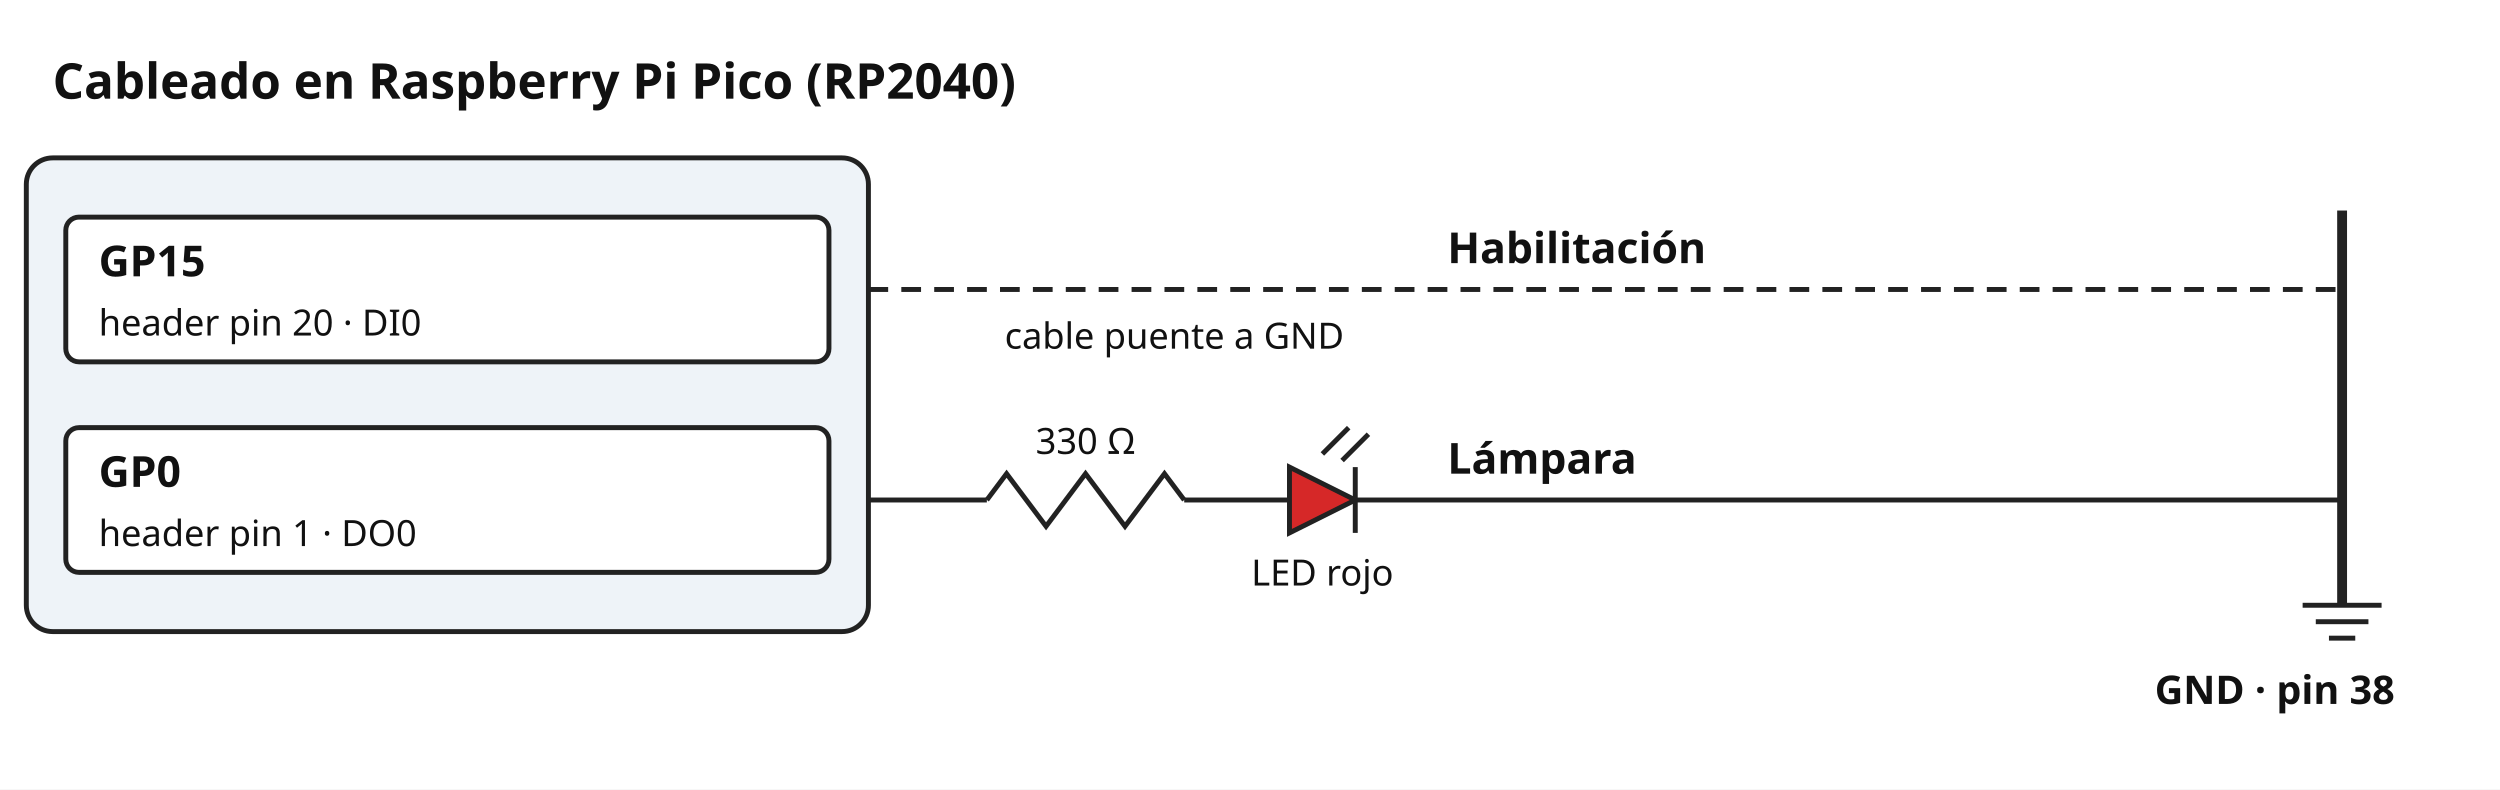
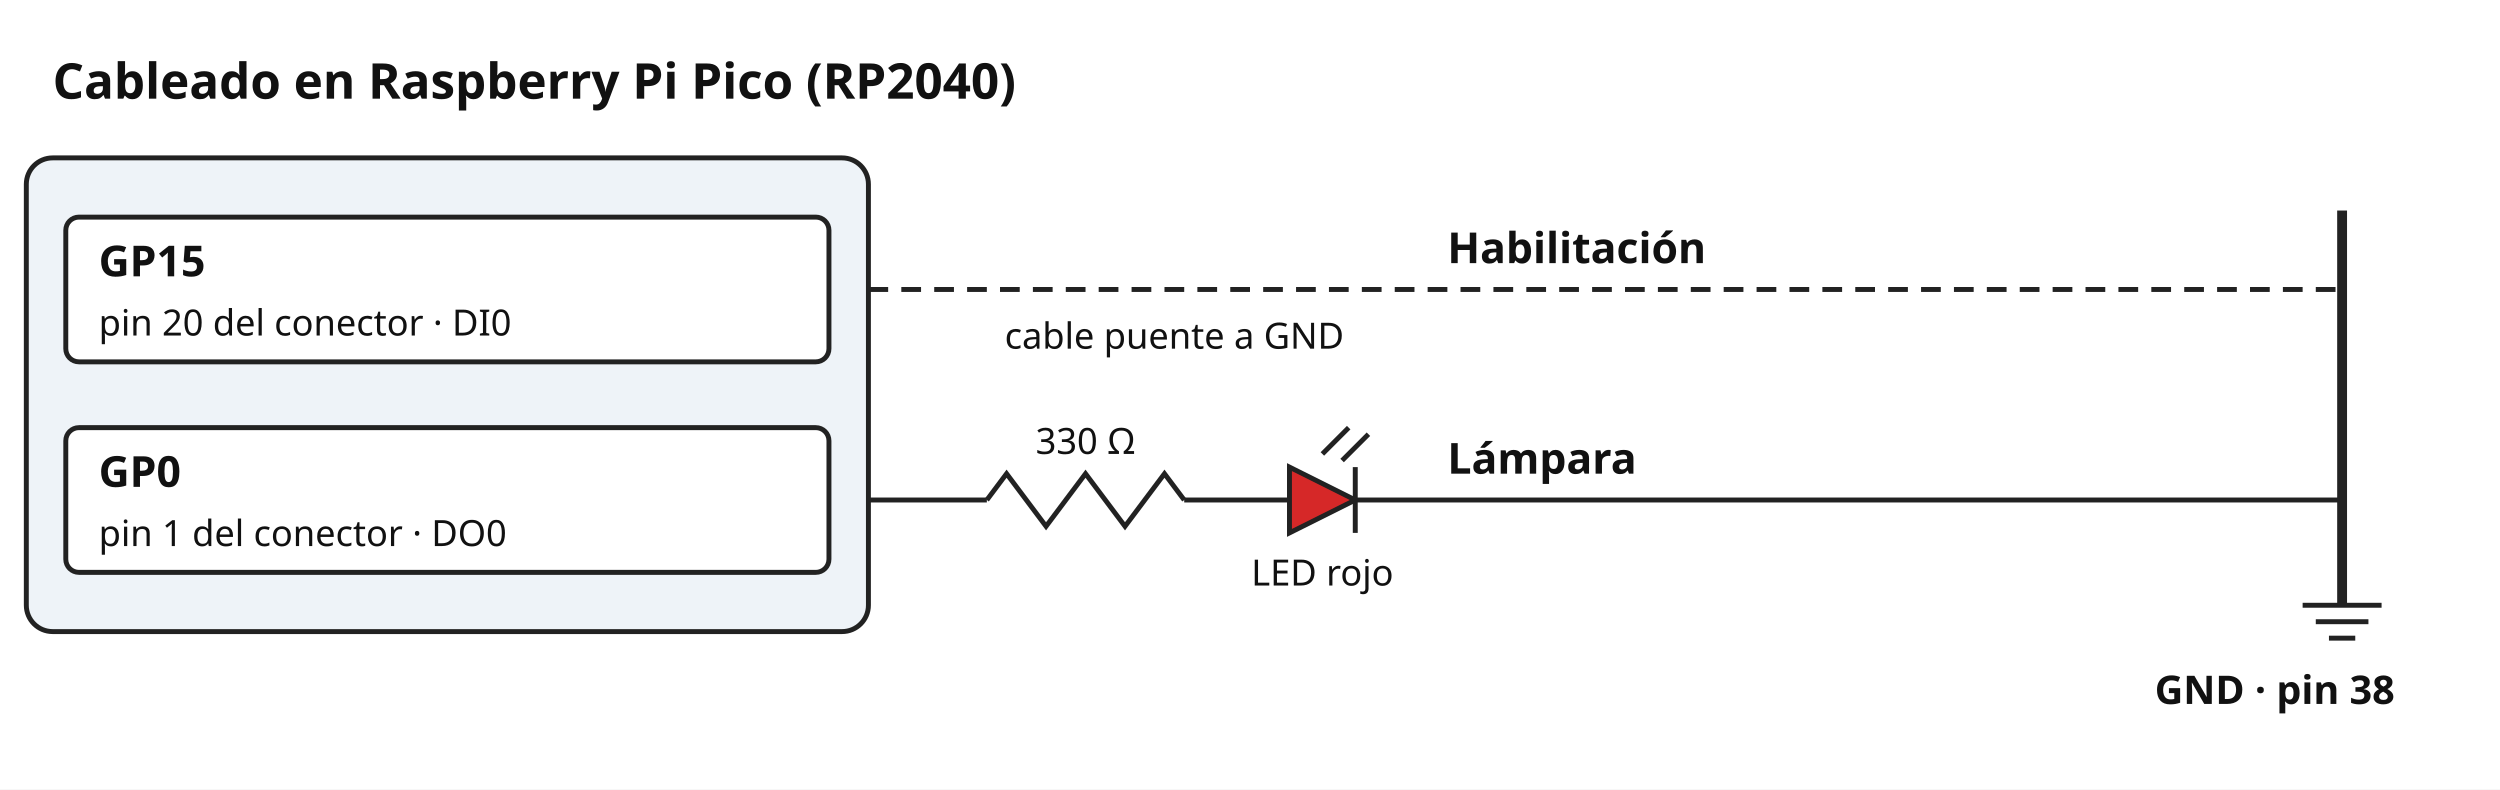
<svg xmlns="http://www.w3.org/2000/svg" viewBox="0 0 760 240" width="760" height="240" role="img" aria-labelledby="wiring-rpi-pico-rp2040-title wiring-rpi-pico-rp2040-desc" font-family="sans-serif" fill="#111111" stroke="#222222" stroke-width="1.5">
  <rect width="760" height="240" fill="#ffffff" stroke="none" />
  <text stroke="none" x="16" y="30" font-size="15" font-weight="bold">Cableado en Raspberry Pi Pico (RP2040)</text>
  <rect x="8" y="48" width="256" height="144" rx="8" fill="#eef3f8" />
  <rect x="20" y="66" width="232" height="44" rx="4" fill="#ffffff" />
  <text stroke="none" x="30" y="84" font-size="13" font-weight="bold">GP15</text>
-   <text stroke="none" x="30" y="102" font-size="11">header pin 20 · DI0</text>
+   <text stroke="none" x="30" y="102" font-size="11">pin 20 del conector · DI0</text>
  <text stroke="none" x="440" y="80" font-size="13" font-weight="bold">Habilitación</text>
  <polyline points="264,88 712,88" fill="none" stroke-dasharray="6 4" />
  <text stroke="none" x="357" y="106" text-anchor="middle" font-size="11">cable puente a GND</text>
  <rect x="20" y="130" width="232" height="44" rx="4" fill="#ffffff" />
  <text stroke="none" x="30" y="148" font-size="13" font-weight="bold">GP0</text>
-   <text stroke="none" x="30" y="166" font-size="11">header pin 1 · DO0</text>
+   <text stroke="none" x="30" y="166" font-size="11">pin 1 del conector · DO0</text>
  <text stroke="none" x="440" y="144" font-size="13" font-weight="bold">Lámpara</text>
  <polyline points="264,152 300,152" fill="none" />
  <polyline points="300,152 306,144 318,160 330,144 342,160 354,144 360,152" fill="none" />
  <text stroke="none" x="330" y="138" text-anchor="middle" font-size="11">330 Ω</text>
  <polyline points="360,152 392,152" fill="none" />
  <polygon points="392,142 392,162 412,152" fill="#d62828" />
  <polyline points="412,142 412,162" fill="none" />
  <polyline points="402,138 410,130" fill="none" />
  <polyline points="408,140 416,132" fill="none" />
  <text stroke="none" x="402" y="178" text-anchor="middle" font-size="11">LED rojo</text>
  <polyline points="412,152 712,152" fill="none" />
  <polyline points="712,64 712,184" fill="none" stroke-width="3" />
  <polyline points="700,184 724,184" fill="none" />
  <polyline points="704,189 720,189" fill="none" />
  <polyline points="708,194 716,194" fill="none" />
  <text stroke="none" x="728" y="214" text-anchor="end" font-size="12" font-weight="bold">GND · pin 38</text>
</svg>
